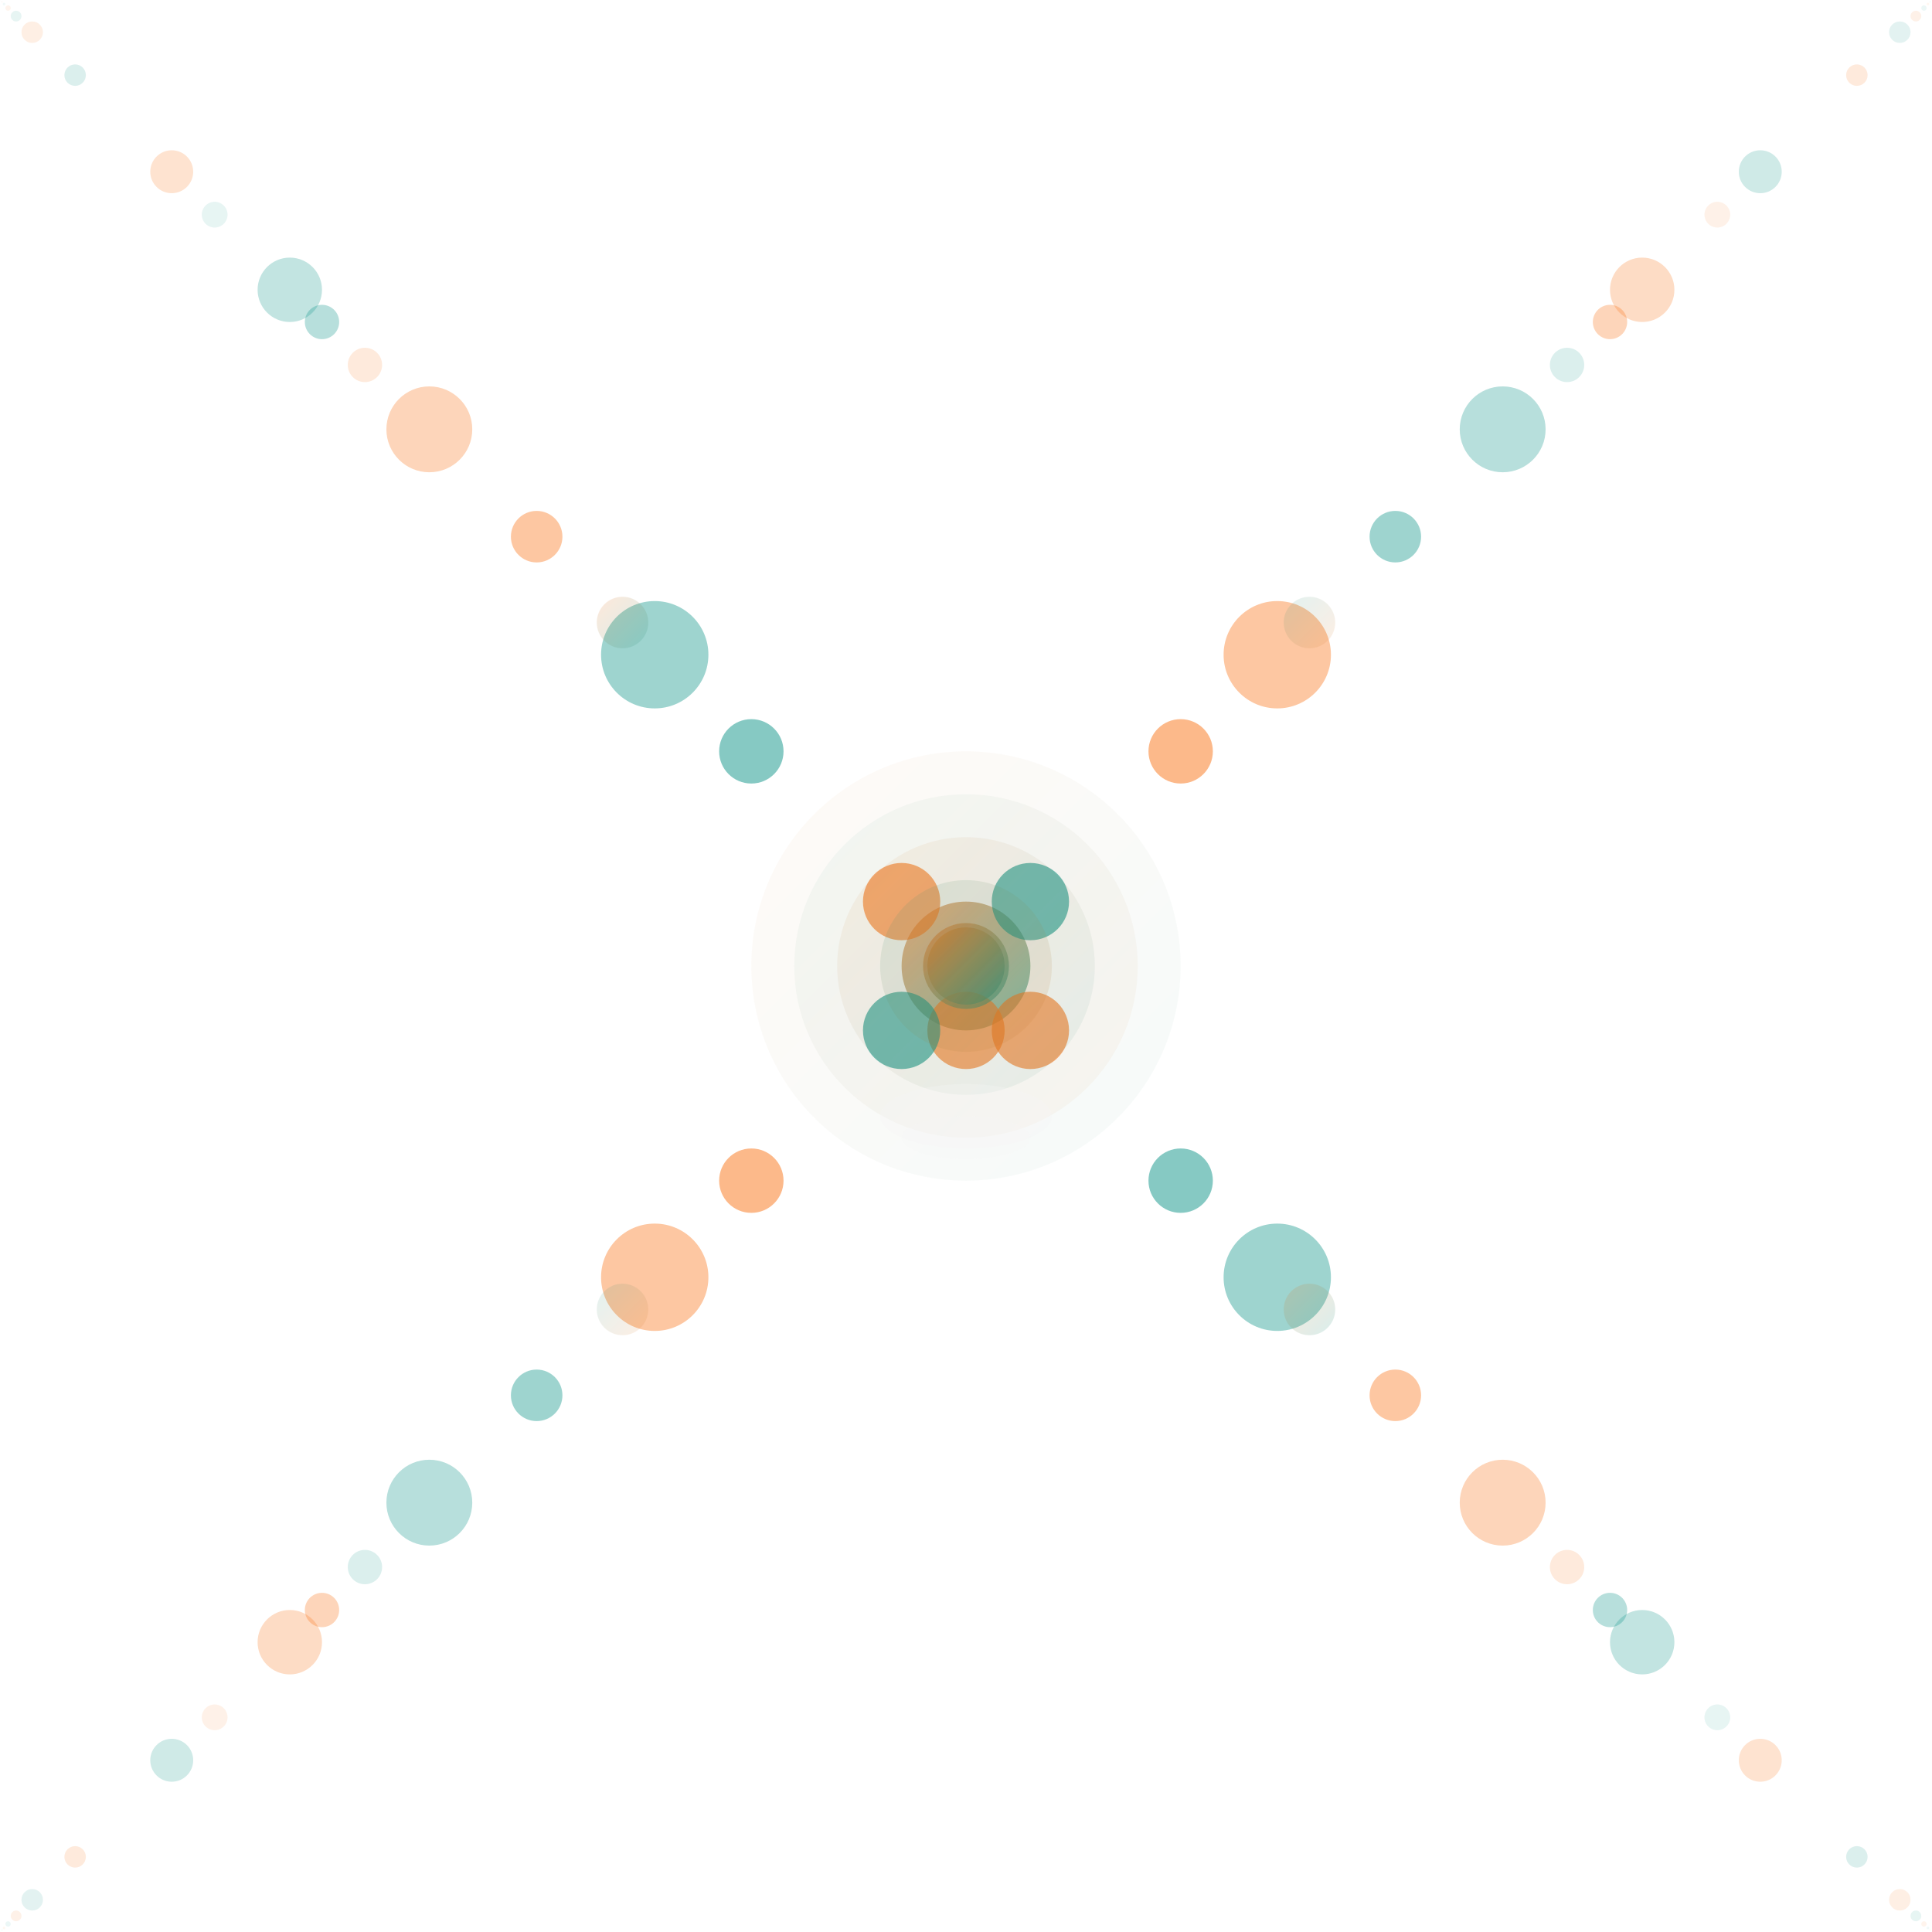
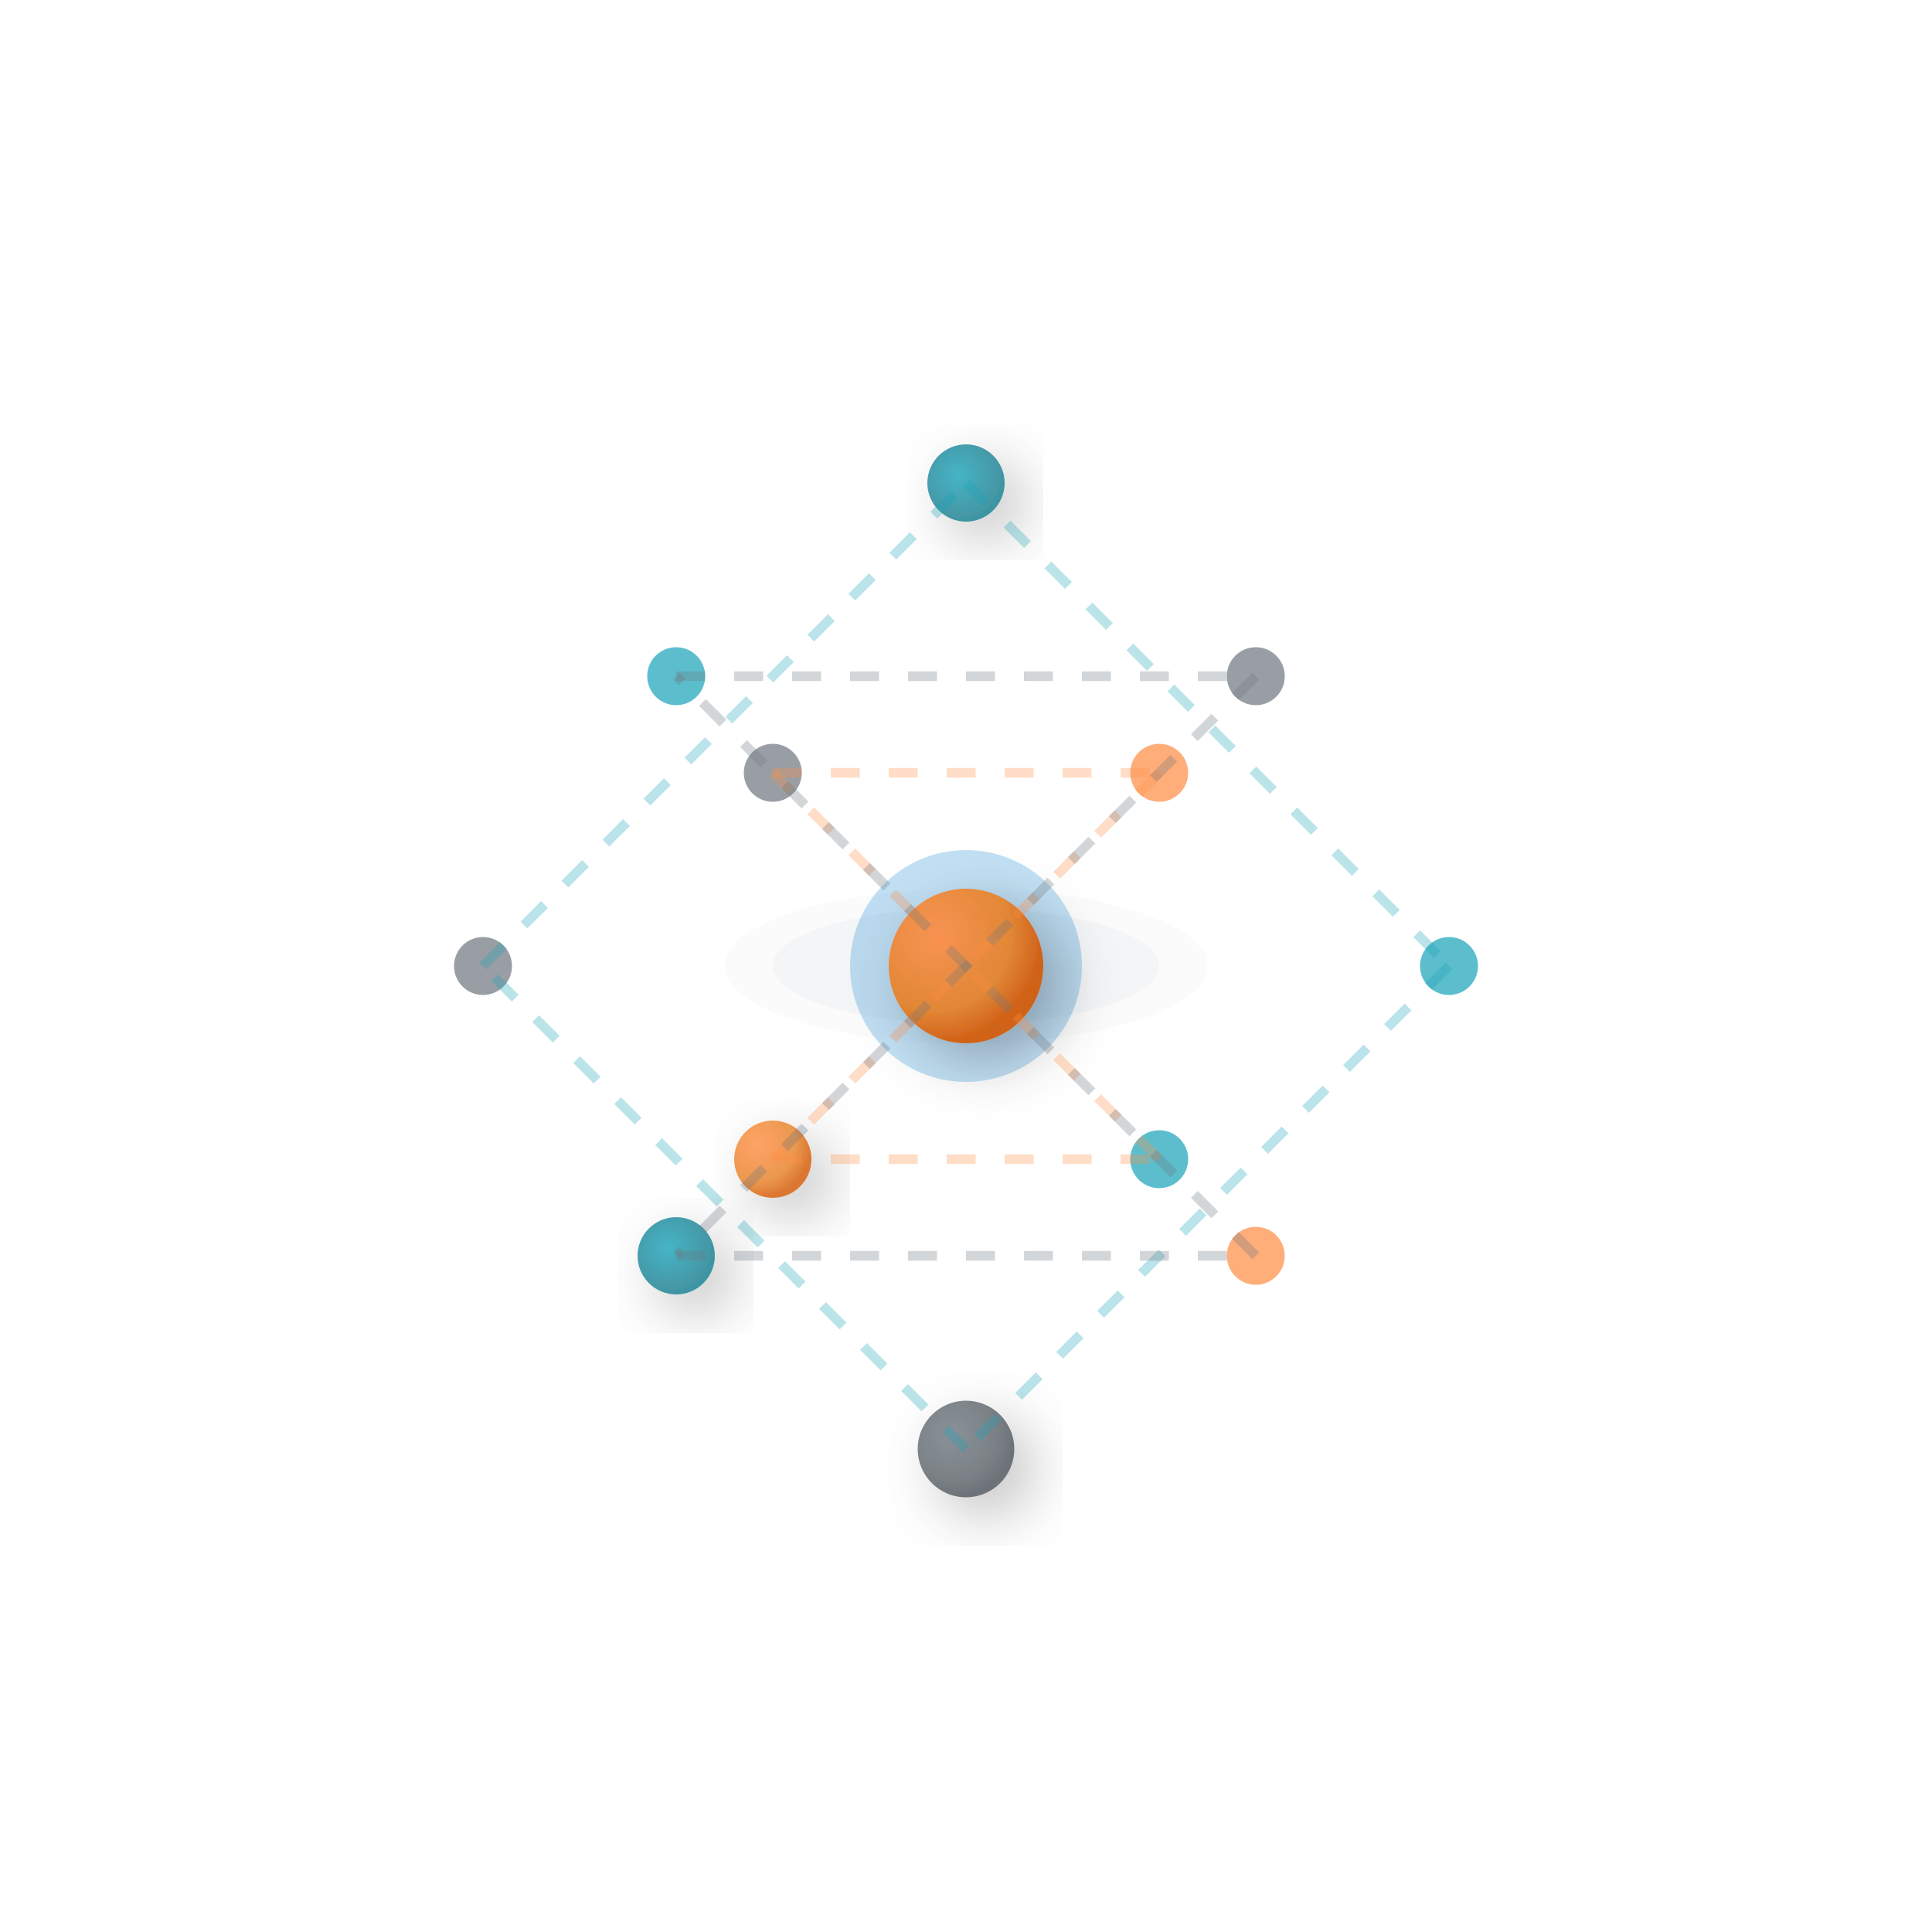
- <svg xmlns="http://www.w3.org/2000/svg" width="90" height="90" viewBox="0 0 90 90" fill="none">
+ <svg xmlns="http://www.w3.org/2000/svg" width="200" height="200" viewBox="0 0 200 200">
  <defs>
-     <linearGradient id="designGradient1" x1="0%" y1="0%" x2="100%" y2="100%">
-       <stop offset="0%" style="stop-color:#f97316;stop-opacity:0.8" />
-       <stop offset="100%" style="stop-color:#0d9488;stop-opacity:0.8" />
-     </linearGradient>
-     <linearGradient id="designGradient2" x1="0%" y1="0%" x2="100%" y2="100%">
-       <stop offset="0%" style="stop-color:#0d9488;stop-opacity:0.6" />
-       <stop offset="100%" style="stop-color:#f97316;stop-opacity:0.6" />
-     </linearGradient>
-     <style>
-       .fractal-square {
-         transform-origin: 45px 45px;
+     <radialGradient id="sphere1" cx="30%" cy="30%" r="70%">
+       <stop offset="0%" style="stop-color:#ff8c42;stop-opacity:1" />
+       <stop offset="70%" style="stop-color:#e67e22;stop-opacity:1" />
+       <stop offset="100%" style="stop-color:#d35400;stop-opacity:1" />
+     </radialGradient>
+     <radialGradient id="sphere2" cx="40%" cy="40%" r="60%">
+       <stop offset="0%" style="stop-color:#17a2b8;stop-opacity:1" />
+       <stop offset="70%" style="stop-color:#138496;stop-opacity:1" />
+       <stop offset="100%" style="stop-color:#117a8b;stop-opacity:1" />
+     </radialGradient>
+     <radialGradient id="sphere3" cx="35%" cy="35%" r="65%">
+       <stop offset="0%" style="stop-color:#6c757d;stop-opacity:1" />
+       <stop offset="70%" style="stop-color:#5a6268;stop-opacity:1" />
+       <stop offset="100%" style="stop-color:#495057;stop-opacity:1" />
+     </radialGradient>
+     <filter id="sphereShadow" x="-50%" y="-50%" width="200%" height="200%">
+       <feDropShadow dx="2" dy="2" stdDeviation="3" flood-color="#000000" flood-opacity="0.3" />
+     </filter>
+   </defs>
+   <ellipse cx="100" cy="100" rx="25" ry="8" fill="#f8f9fa" opacity="0.6" class="breathing" />
+   <ellipse cx="100" cy="100" rx="20" ry="6" fill="#e9ecef" opacity="0.4" class="breathing" />
+   <circle cx="100" cy="100" r="12" fill="#3498db" opacity="0.3" class="pulse-center" />
+   <circle cx="100" cy="100" r="8" fill="url(#sphere1)" filter="url(#sphereShadow)" opacity="0.9" class="rotate-4d-core" />
+   <g class="orbit-1">
+     <circle cx="100" cy="50" r="4" fill="url(#sphere2)" filter="url(#sphereShadow)" opacity="0.8" class="path-follow-1" />
+     <circle cx="150" cy="100" r="3" fill="#17a2b8" opacity="0.7" class="path-follow-2" />
+     <circle cx="100" cy="150" r="5" fill="url(#sphere3)" filter="url(#sphereShadow)" opacity="0.8" class="path-follow-3" />
+     <circle cx="50" cy="100" r="3" fill="#6c757d" opacity="0.7" class="path-follow-4" />
+     <line x1="100" y1="50" x2="150" y2="100" stroke="#17a2b8" stroke-width="1" stroke-dasharray="3,3" opacity="0.3" />
+     <line x1="150" y1="100" x2="100" y2="150" stroke="#17a2b8" stroke-width="1" stroke-dasharray="3,3" opacity="0.3" />
+     <line x1="100" y1="150" x2="50" y2="100" stroke="#17a2b8" stroke-width="1" stroke-dasharray="3,3" opacity="0.3" />
+     <line x1="50" y1="100" x2="100" y2="50" stroke="#17a2b8" stroke-width="1" stroke-dasharray="3,3" opacity="0.3" />
+   </g>
+   <g class="orbit-2">
+     <circle cx="120" cy="80" r="3" fill="#ff8c42" opacity="0.7" class="path-follow-5" />
+     <circle cx="80" cy="120" r="4" fill="url(#sphere1)" filter="url(#sphereShadow)" opacity="0.8" class="path-follow-6" />
+     <circle cx="120" cy="120" r="3" fill="#17a2b8" opacity="0.7" class="path-follow-7" />
+     <circle cx="80" cy="80" r="3" fill="#6c757d" opacity="0.7" class="path-follow-8" />
+     <line x1="120" y1="80" x2="80" y2="120" stroke="#ff8c42" stroke-width="1" stroke-dasharray="3,3" opacity="0.3" />
+     <line x1="80" y1="120" x2="120" y2="120" stroke="#ff8c42" stroke-width="1" stroke-dasharray="3,3" opacity="0.3" />
+     <line x1="120" y1="120" x2="80" y2="80" stroke="#ff8c42" stroke-width="1" stroke-dasharray="3,3" opacity="0.3" />
+     <line x1="80" y1="80" x2="120" y2="80" stroke="#ff8c42" stroke-width="1" stroke-dasharray="3,3" opacity="0.3" />
+   </g>
+   <g class="orbit-3">
+     <circle cx="130" cy="70" r="3" fill="#6c757d" opacity="0.7" class="path-follow-9" />
+     <circle cx="70" cy="130" r="4" fill="url(#sphere2)" filter="url(#sphereShadow)" opacity="0.8" class="path-follow-10" />
+     <circle cx="130" cy="130" r="3" fill="#ff8c42" opacity="0.7" class="path-follow-11" />
+     <circle cx="70" cy="70" r="3" fill="#17a2b8" opacity="0.7" class="path-follow-12" />
+     <line x1="130" y1="70" x2="70" y2="130" stroke="#6c757d" stroke-width="1" stroke-dasharray="3,3" opacity="0.3" />
+     <line x1="70" y1="130" x2="130" y2="130" stroke="#6c757d" stroke-width="1" stroke-dasharray="3,3" opacity="0.3" />
+     <line x1="130" y1="130" x2="70" y2="70" stroke="#6c757d" stroke-width="1" stroke-dasharray="3,3" opacity="0.3" />
+     <line x1="70" y1="70" x2="130" y2="70" stroke="#6c757d" stroke-width="1" stroke-dasharray="3,3" opacity="0.3" />
+   </g>
+   <style>
+     .rotate-4d-core {
+       animation: climbFromCenter 8s ease-in-out infinite;
+       animation-delay: -4s;
+       transform-origin: center bottom;
+     }
+     .breathing {
+       animation: breathing 4s ease-in-out infinite;
+     }
+     .pulse-center {
+       animation: pulseCenter 6s ease-in-out infinite;
+     }
+     
+     /* Path following animations for orbit 1 (diamond shape) */
+     .path-follow-1 {
+       animation: path1 20s linear infinite;
+       animation-delay: -10s;
+     }
+     .path-follow-2 {
+       animation: path1 20s linear infinite;
+       animation-delay: -5s;
+     }
+     .path-follow-3 {
+       animation: path1 20s linear infinite;
+       animation-delay: -15s;
+     }
+     .path-follow-4 {
+       animation: path1 20s linear infinite;
+       animation-delay: -0s;
+     }
+     
+     /* Path following animations for orbit 2 (square shape) */
+     .path-follow-5 {
+       animation: path2 24s linear infinite;
+       animation-delay: -12s;
+     }
+     .path-follow-6 {
+       animation: path2 24s linear infinite;
+       animation-delay: -6s;
+     }
+     .path-follow-7 {
+       animation: path2 24s linear infinite;
+       animation-delay: -18s;
+     }
+     .path-follow-8 {
+       animation: path2 24s linear infinite;
+       animation-delay: -0s;
+     }
+     
+     /* Path following animations for orbit 3 (diamond shape) */
+     .path-follow-9 {
+       animation: path3 28s linear infinite;
+       animation-delay: -14s;
+     }
+     .path-follow-10 {
+       animation: path3 28s linear infinite;
+       animation-delay: -7s;
+     }
+     .path-follow-11 {
+       animation: path3 28s linear infinite;
+       animation-delay: -21s;
+     }
+     .path-follow-12 {
+       animation: path3 28s linear infinite;
+       animation-delay: -0s;
+     }
+     
+     @keyframes climbFromCenter {
+       0% { 
+         transform: scale(0.3) translateY(15px) rotateY(0deg) rotateX(0deg);
+         opacity: 0.6;
      }
-       
-       .primary-rotate {
-         animation: primaryRotate 140s linear infinite;
+       25% { 
+         transform: scale(0.7) translateY(8px) rotateY(90deg) rotateX(90deg);
+         opacity: 0.8;
      }
-       
-       .secondary-rotate {
-         animation: secondaryRotate 112s linear infinite reverse;
+       50% { 
+         transform: scale(1) translateY(0px) rotateY(180deg) rotateX(180deg);
+         opacity: 0.9;
      }
-       
-       .tertiary-rotate {
-         animation: tertiaryRotate 168s linear infinite;
+       75% { 
+         transform: scale(0.7) translateY(8px) rotateY(270deg) rotateX(270deg);
+         opacity: 0.8;
      }
-       
-       .quaternary-rotate {
-         animation: quaternaryRotate 200s linear infinite reverse;
+       100% { 
+         transform: scale(0.3) translateY(15px) rotateY(360deg) rotateX(360deg);
+         opacity: 0.6;
      }
-       
-       .quinary-rotate {
-         animation: quinaryRotate 240s linear infinite;
+     }
+     
+     /* Path 1: Diamond shape - 100,50 -&gt; 150,100 -&gt; 100,150 -&gt; 50,100 -&gt; 100,50 */
+     @keyframes path1 {
+       0%, 100% { transform: translate(0px, 0px); }
+       25% { transform: translate(50px, 50px); }
+       50% { transform: translate(0px, 100px); }
+       75% { transform: translate(-50px, 50px); }
+     }
+     
+     /* Path 2: Square shape - 120,80 -&gt; 80,120 -&gt; 120,120 -&gt; 80,80 -&gt; 120,80 */
+     @keyframes path2 {
+       0%, 100% { transform: translate(0px, 0px); }
+       25% { transform: translate(-40px, 40px); }
+       50% { transform: translate(0px, 40px); }
+       75% { transform: translate(-40px, 0px); }
+     }
+     
+     /* Path 3: Diamond shape - 130,70 -&gt; 70,130 -&gt; 130,130 -&gt; 70,70 -&gt; 130,70 */
+     @keyframes path3 {
+       0%, 100% { transform: translate(0px, 0px); }
+       25% { transform: translate(-60px, 60px); }
+       50% { transform: translate(0px, 60px); }
+       75% { transform: translate(-60px, 0px); }
+     }
+     
+     @keyframes breathing {
+       0%, 100% { opacity: 0.4; }
+       50% { opacity: 0.8; }
+     }
+     
+     @keyframes pulseCenter {
+       0%, 100% { 
+         opacity: 0.2;
+         transform: scale(0.8);
      }
-       
-       .senary-rotate {
-         animation: senaryRotate 280s linear infinite reverse;
+       50% { 
+         opacity: 0.4;
+         transform: scale(1.2);
      }
-       
-       .septenary-rotate {
-         animation: septenaryRotate 320s linear infinite;
-       }
-       
-       .octonary-rotate {
-         animation: octonaryRotate 360s linear infinite reverse;
-       }
-       
-       .nonary-rotate {
-         animation: nonaryRotate 300s linear infinite;
-       }
-       
-       .denary-rotate {
-         animation: denaryRotate 340s linear infinite reverse;
-       }
-       
-       .group-rotate {
-         animation: groupRotate2D 45s linear infinite;
-       }
-       
-       .center-4d-rotate {
-         animation: center4DRotate 80s linear infinite;
-       }
-       
-       .floating {
-         animation: float 48s ease-in-out infinite;
-       }
-       
-       .floating:nth-child(2) {
-         animation-delay: 12s;
-       }
-       
-       .floating:nth-child(3) {
-         animation-delay: 24s;
-       }
-       
-       .pulse {
-         animation: pulse 40s ease-in-out infinite;
-       }
-       
-       .pulse:nth-child(2) {
-         animation-delay: 10s;
-       }
-       
-       .pulse:nth-child(3) {
-         animation-delay: 20s;
-       }
-       
-       .breathing {
-         animation: breathing 60s ease-in-out infinite;
-       }
-       
-       .glow {
-         animation: glow 32s ease-in-out infinite;
-       }
-       
-       @keyframes primaryRotate {
-         0% {
-           transform: rotate(0deg) scale(1);
-         }
-         50% {
-           transform: rotate(180deg) scale(1.1);
-         }
-         100% {
-           transform: rotate(360deg) scale(1);
-         }
-       }
-       
-       @keyframes secondaryRotate {
-         0% {
-           transform: perspective(200px) rotateY(0deg) rotateX(0deg) scale(1.1);
-         }
-         50% {
-           transform: perspective(200px) rotateY(-360deg) rotateX(-180deg) scale(0.9);
-         }
-         100% {
-           transform: perspective(200px) rotateY(-720deg) rotateX(-360deg) scale(1.1);
-         }
-       }
-       
-       @keyframes tertiaryRotate {
-         0% {
-           transform: rotate(0deg) scale(0.9);
-         }
-         50% {
-           transform: rotate(180deg) scale(1.2);
-         }
-         100% {
-           transform: rotate(360deg) scale(0.9);
-         }
-       }
-       
-       @keyframes quaternaryRotate {
-         0% {
-           transform: perspective(200px) rotateY(0deg) rotateX(0deg) scale(1.2);
-         }
-         50% {
-           transform: perspective(200px) rotateY(-360deg) rotateX(-180deg) scale(0.8);
-         }
-         100% {
-           transform: perspective(200px) rotateY(-720deg) rotateX(-360deg) scale(1.2);
-         }
-       }
-       
-       @keyframes quinaryRotate {
-         0% {
-           transform: rotate(0deg) scale(0.8);
-         }
-         50% {
-           transform: rotate(180deg) scale(1.3);
-         }
-         100% {
-           transform: rotate(360deg) scale(0.8);
-         }
-       }
-       
-       @keyframes senaryRotate {
-         0% {
-           transform: perspective(200px) rotateY(0deg) rotateX(0deg) scale(1.3);
-         }
-         50% {
-           transform: perspective(200px) rotateY(-360deg) rotateX(-180deg) scale(0.7);
-         }
-         100% {
-           transform: perspective(200px) rotateY(-720deg) rotateX(-360deg) scale(1.3);
-         }
-       }
-       
-       @keyframes septenaryRotate {
-         0% {
-           transform: rotate(0deg) scale(0.6);
-         }
-         50% {
-           transform: rotate(180deg) scale(1.4);
-         }
-         100% {
-           transform: rotate(360deg) scale(0.6);
-         }
-       }
-       
-       @keyframes octonaryRotate {
-         0% {
-           transform: perspective(200px) rotateY(0deg) rotateX(0deg) scale(1.4);
-         }
-         50% {
-           transform: perspective(200px) rotateY(-360deg) rotateX(-180deg) scale(0.5);
-         }
-         100% {
-           transform: perspective(200px) rotateY(-720deg) rotateX(-360deg) scale(1.4);
-         }
-       }
-       
-       @keyframes nonaryRotate {
-         0% {
-           transform: rotate(0deg) scale(0.5);
-         }
-         50% {
-           transform: rotate(180deg) scale(1.5);
-         }
-         100% {
-           transform: rotate(360deg) scale(0.5);
-         }
-       }
-       
-       @keyframes denaryRotate {
-         0% {
-           transform: perspective(200px) rotateY(0deg) rotateX(0deg) scale(1.5);
-         }
-         50% {
-           transform: perspective(200px) rotateY(-360deg) rotateX(-180deg) scale(0.4);
-         }
-         100% {
-           transform: perspective(200px) rotateY(-720deg) rotateX(-360deg) scale(1.5);
-         }
-       }
-       
-       @keyframes groupRotate {
-         0% {
-           transform: perspective(300px) rotateY(0deg) rotateX(0deg) scale(1);
-         }
-         12.5% {
-           transform: perspective(300px) rotateY(90deg) rotateX(22.5deg) scale(1.1);
-         }
-         25% {
-           transform: perspective(300px) rotateY(180deg) rotateX(45deg) scale(1);
-         }
-         37.5% {
-           transform: perspective(300px) rotateY(270deg) rotateX(67.5deg) scale(1.1);
-         }
-         50% {
-           transform: perspective(300px) rotateY(360deg) rotateX(90deg) scale(1);
-         }
-         62.5% {
-           transform: perspective(300px) rotateY(450deg) rotateX(67.5deg) scale(1.1);
-         }
-         75% {
-           transform: perspective(300px) rotateY(540deg) rotateX(45deg) scale(1);
-         }
-         87.5% {
-           transform: perspective(300px) rotateY(630deg) rotateX(22.5deg) scale(1.1);
-         }
-         100% {
-           transform: perspective(300px) rotateY(720deg) rotateX(0deg) scale(1);
-         }
-       }
-       
-       @keyframes groupRotate2D {
-         0% {
-           transform: rotate(0deg) scale(1);
-         }
-         25% {
-           transform: rotate(90deg) scale(1.1);
-         }
-         50% {
-           transform: rotate(180deg) scale(1);
-         }
-         75% {
-           transform: rotate(270deg) scale(1.1);
-         }
-         100% {
-           transform: rotate(360deg) scale(1);
-         }
-       }
-       
-       @keyframes center4DRotate {
-         0% {
-           transform: perspective(300px) rotateY(0deg) rotateX(0deg) scale(1);
-         }
-         25% {
-           transform: perspective(300px) rotateY(90deg) rotateX(45deg) scale(1.1);
-         }
-         50% {
-           transform: perspective(300px) rotateY(180deg) rotateX(90deg) scale(1);
-         }
-         75% {
-           transform: perspective(300px) rotateY(270deg) rotateX(45deg) scale(1.1);
-         }
-         100% {
-           transform: perspective(300px) rotateY(360deg) rotateX(0deg) scale(1);
-         }
-       }
-       
-       @keyframes float {
-         0%, 100% {
-           transform: translateY(0px);
-           opacity: 0.4;
-         }
-         50% {
-           transform: translateY(-6px);
-           opacity: 0.8;
-         }
-       }
-       
-       @keyframes pulse {
-         0%, 100% {
-           transform: scale(1);
-           opacity: 0.3;
-         }
-         50% {
-           transform: scale(1.1);
-           opacity: 0.7;
-         }
-       }
-       
-       @keyframes breathing {
-         0%, 100% {
-           transform: scale(1);
-           opacity: 0.2;
-         }
-         50% {
-           transform: scale(1.2);
-           opacity: 0.6;
-         }
-       }
-       
-       @keyframes glow {
-         0%, 100% {
-           opacity: 0.3;
-         }
-         50% {
-           opacity: 0.8;
-         }
-       }
-     </style>
-   </defs>
-   <circle cx="45" cy="45" r="3" fill="url(#designGradient1)" opacity="0.7" class="fractal-square primary-rotate" />
-   <g class="fractal-square secondary-rotate">
-     <circle cx="30.5" cy="30.5" r="2.5" fill="#0d9488" opacity="0.4" class="floating" />
-     <circle cx="59.5" cy="30.5" r="2.5" fill="#f97316" opacity="0.4" class="floating" />
-     <circle cx="59.5" cy="59.5" r="2.5" fill="#0d9488" opacity="0.4" class="floating" />
-     <circle cx="30.5" cy="59.5" r="2.5" fill="#f97316" opacity="0.4" class="floating" />
-   </g>
-   <g class="fractal-square tertiary-rotate">
-     <circle cx="20" cy="20" r="2" fill="#f97316" opacity="0.3" class="pulse" />
-     <circle cx="70" cy="20" r="2" fill="#0d9488" opacity="0.3" class="pulse" />
-     <circle cx="70" cy="70" r="2" fill="#f97316" opacity="0.3" class="pulse" />
-     <circle cx="20" cy="70" r="2" fill="#0d9488" opacity="0.3" class="pulse" />
-   </g>
-   <g class="fractal-square quaternary-rotate">
-     <circle cx="13.5" cy="13.5" r="1.5" fill="#0d9488" opacity="0.25" class="floating" />
-     <circle cx="76.5" cy="13.5" r="1.5" fill="#f97316" opacity="0.25" class="floating" />
-     <circle cx="76.5" cy="76.5" r="1.5" fill="#0d9488" opacity="0.25" class="floating" />
-     <circle cx="13.5" cy="76.5" r="1.5" fill="#f97316" opacity="0.25" class="floating" />
-   </g>
-   <g class="fractal-square quinary-rotate">
-     <circle cx="8" cy="8" r="1" fill="#f97316" opacity="0.2" class="pulse" />
-     <circle cx="82" cy="8" r="1" fill="#0d9488" opacity="0.2" class="pulse" />
-     <circle cx="82" cy="82" r="1" fill="#f97316" opacity="0.2" class="pulse" />
-     <circle cx="8" cy="82" r="1" fill="#0d9488" opacity="0.2" class="pulse" />
-   </g>
-   <g class="fractal-square senary-rotate">
-     <circle cx="3.5" cy="3.5" r="0.5" fill="#0d9488" opacity="0.15" class="breathing" />
-     <circle cx="86.5" cy="3.5" r="0.5" fill="#f97316" opacity="0.15" class="breathing" />
-     <circle cx="86.5" cy="86.5" r="0.5" fill="#0d9488" opacity="0.15" class="breathing" />
-     <circle cx="3.5" cy="86.5" r="0.5" fill="#f97316" opacity="0.15" class="breathing" />
-   </g>
-   <g class="fractal-square septenary-rotate">
-     <circle cx="1.5" cy="1.5" r="0.5" fill="#f97316" opacity="0.12" class="floating" />
-     <circle cx="88.5" cy="1.5" r="0.5" fill="#0d9488" opacity="0.12" class="floating" />
-     <circle cx="88.5" cy="88.5" r="0.5" fill="#f97316" opacity="0.12" class="floating" />
-     <circle cx="1.5" cy="88.5" r="0.5" fill="#0d9488" opacity="0.12" class="floating" />
-   </g>
-   <g class="fractal-square octonary-rotate">
-     <circle cx="0.75" cy="0.75" r="0.25" fill="#0d9488" opacity="0.1" class="pulse" />
-     <circle cx="89.25" cy="0.75" r="0.25" fill="#f97316" opacity="0.1" class="pulse" />
-     <circle cx="89.25" cy="89.25" r="0.25" fill="#0d9488" opacity="0.1" class="pulse" />
-     <circle cx="0.75" cy="89.25" r="0.25" fill="#f97316" opacity="0.1" class="pulse" />
-   </g>
-   <g class="fractal-square nonary-rotate">
-     <circle cx="0.375" cy="0.375" r="0.125" fill="#f97316" opacity="0.08" class="breathing" />
-     <circle cx="89.625" cy="0.375" r="0.125" fill="#0d9488" opacity="0.08" class="breathing" />
-     <circle cx="89.625" cy="89.625" r="0.125" fill="#f97316" opacity="0.08" class="breathing" />
-     <circle cx="0.375" cy="89.625" r="0.125" fill="#0d9488" opacity="0.08" class="breathing" />
-   </g>
-   <g class="fractal-square denary-rotate">
-     <circle cx="0.188" cy="0.188" r="0.062" fill="#0d9488" opacity="0.06" class="floating" />
-     <circle cx="89.812" cy="0.188" r="0.062" fill="#f97316" opacity="0.06" class="floating" />
-     <circle cx="89.812" cy="89.812" r="0.062" fill="#0d9488" opacity="0.06" class="floating" />
-     <circle cx="0.188" cy="89.812" r="0.062" fill="#f97316" opacity="0.06" class="floating" />
-   </g>
-   <g class="fractal-square primary-rotate">
-     <circle cx="0.094" cy="0.094" r="0.031" fill="#f97316" opacity="0.05" class="pulse" />
-     <circle cx="89.906" cy="0.094" r="0.031" fill="#0d9488" opacity="0.05" class="pulse" />
-     <circle cx="89.906" cy="89.906" r="0.031" fill="#f97316" opacity="0.05" class="pulse" />
-     <circle cx="0.094" cy="89.906" r="0.031" fill="#0d9488" opacity="0.05" class="pulse" />
-   </g>
-   <g class="fractal-square secondary-rotate">
-     <circle cx="0.047" cy="0.047" r="0.016" fill="url(#designGradient1)" opacity="0.04" class="glow" />
-     <circle cx="89.953" cy="0.047" r="0.016" fill="url(#designGradient2)" opacity="0.04" class="glow" />
-     <circle cx="89.953" cy="89.953" r="0.016" fill="url(#designGradient1)" opacity="0.04" class="glow" />
-     <circle cx="0.047" cy="89.953" r="0.016" fill="url(#designGradient2)" opacity="0.04" class="glow" />
-   </g>
-   <g class="fractal-square tertiary-rotate">
-     <circle cx="0.023" cy="0.023" r="0.008" fill="#f97316" opacity="0.03" class="breathing" />
-     <circle cx="89.977" cy="0.023" r="0.008" fill="#0d9488" opacity="0.03" class="breathing" />
-     <circle cx="89.977" cy="89.977" r="0.008" fill="#f97316" opacity="0.03" class="breathing" />
-     <circle cx="0.023" cy="89.977" r="0.008" fill="#0d9488" opacity="0.03" class="breathing" />
-   </g>
-   <g class="fractal-square secondary-rotate">
-     <circle cx="29" cy="29" r="1.2" fill="url(#designGradient1)" opacity="0.2" class="pulse" />
-     <circle cx="61" cy="29" r="1.2" fill="url(#designGradient2)" opacity="0.2" class="pulse" />
-     <circle cx="61" cy="61" r="1.2" fill="url(#designGradient1)" opacity="0.2" class="pulse" />
-     <circle cx="29" cy="61" r="1.2" fill="url(#designGradient2)" opacity="0.2" class="pulse" />
-   </g>
-   <g class="fractal-square tertiary-rotate">
-     <circle cx="17" cy="17" r="0.8" fill="#f97316" opacity="0.15" class="floating" />
-     <circle cx="73" cy="17" r="0.8" fill="#0d9488" opacity="0.15" class="floating" />
-     <circle cx="73" cy="73" r="0.8" fill="#f97316" opacity="0.15" class="floating" />
-     <circle cx="17" cy="73" r="0.8" fill="#0d9488" opacity="0.15" class="floating" />
-   </g>
-   <g class="fractal-square quaternary-rotate">
-     <circle cx="10" cy="10" r="0.6" fill="#0d9488" opacity="0.1" class="breathing" />
-     <circle cx="80" cy="10" r="0.6" fill="#f97316" opacity="0.1" class="breathing" />
-     <circle cx="80" cy="80" r="0.6" fill="#0d9488" opacity="0.1" class="breathing" />
-     <circle cx="10" cy="80" r="0.6" fill="#f97316" opacity="0.1" class="breathing" />
-   </g>
-   <g class="fractal-square group-rotate">
-     <circle cx="42" cy="42" r="1.8" fill="#f97316" opacity="0.6" class="pulse" />
-     <circle cx="48" cy="42" r="1.8" fill="#0d9488" opacity="0.6" class="pulse" />
-     <circle cx="45" cy="48" r="1.8" fill="#f97316" opacity="0.6" class="pulse" />
-     <circle cx="42" cy="48" r="1.8" fill="#0d9488" opacity="0.6" class="pulse" />
-     <circle cx="48" cy="48" r="1.8" fill="#f97316" opacity="0.6" class="pulse" />
-     <circle cx="45" cy="45" r="1.8" fill="url(#designGradient1)" opacity="0.7" class="glow" />
-   </g>
-   <g class="fractal-square center-4d-rotate">
-     <circle cx="35" cy="35" r="1.5" fill="#0d9488" opacity="0.5" class="floating" />
-     <circle cx="55" cy="35" r="1.5" fill="#f97316" opacity="0.5" class="floating" />
-     <circle cx="55" cy="55" r="1.5" fill="#0d9488" opacity="0.5" class="floating" />
-     <circle cx="35" cy="55" r="1.5" fill="#f97316" opacity="0.5" class="floating" />
-   </g>
-   <g class="fractal-square center-4d-rotate">
-     <circle cx="25" cy="25" r="1.2" fill="#f97316" opacity="0.4" class="pulse" />
-     <circle cx="65" cy="25" r="1.2" fill="#0d9488" opacity="0.4" class="pulse" />
-     <circle cx="65" cy="65" r="1.2" fill="#f97316" opacity="0.4" class="pulse" />
-     <circle cx="25" cy="65" r="1.2" fill="#0d9488" opacity="0.4" class="pulse" />
-   </g>
-   <g class="fractal-square center-4d-rotate">
-     <circle cx="15" cy="15" r="0.8" fill="#0d9488" opacity="0.3" class="breathing" />
-     <circle cx="75" cy="15" r="0.8" fill="#f97316" opacity="0.3" class="breathing" />
-     <circle cx="75" cy="75" r="0.8" fill="#0d9488" opacity="0.3" class="breathing" />
-     <circle cx="15" cy="75" r="0.8" fill="#f97316" opacity="0.3" class="breathing" />
-   </g>
-   <circle cx="45" cy="45" r="2" fill="url(#designGradient1)" opacity="0.7" class="pulse" />
-   <circle cx="45" cy="45" r="4" fill="url(#designGradient2)" opacity="0.2" class="pulse" />
-   <circle cx="45" cy="45" r="6" fill="url(#designGradient1)" opacity="0.1" class="center-4d-rotate" />
-   <circle cx="45" cy="45" r="8" fill="url(#designGradient2)" opacity="0.08" class="glow" />
-   <circle cx="45" cy="45" r="10" fill="url(#designGradient1)" opacity="0.05" class="breathing" />
-   <ellipse cx="45" cy="52" rx="4" ry="1.5" fill="#f5f5f5" opacity="0.3" class="breathing" />
-   <ellipse cx="45" cy="53" rx="3" ry="1" fill="#f5f5f5" opacity="0.2" class="breathing" />
+     }
+   </style>
</svg>
